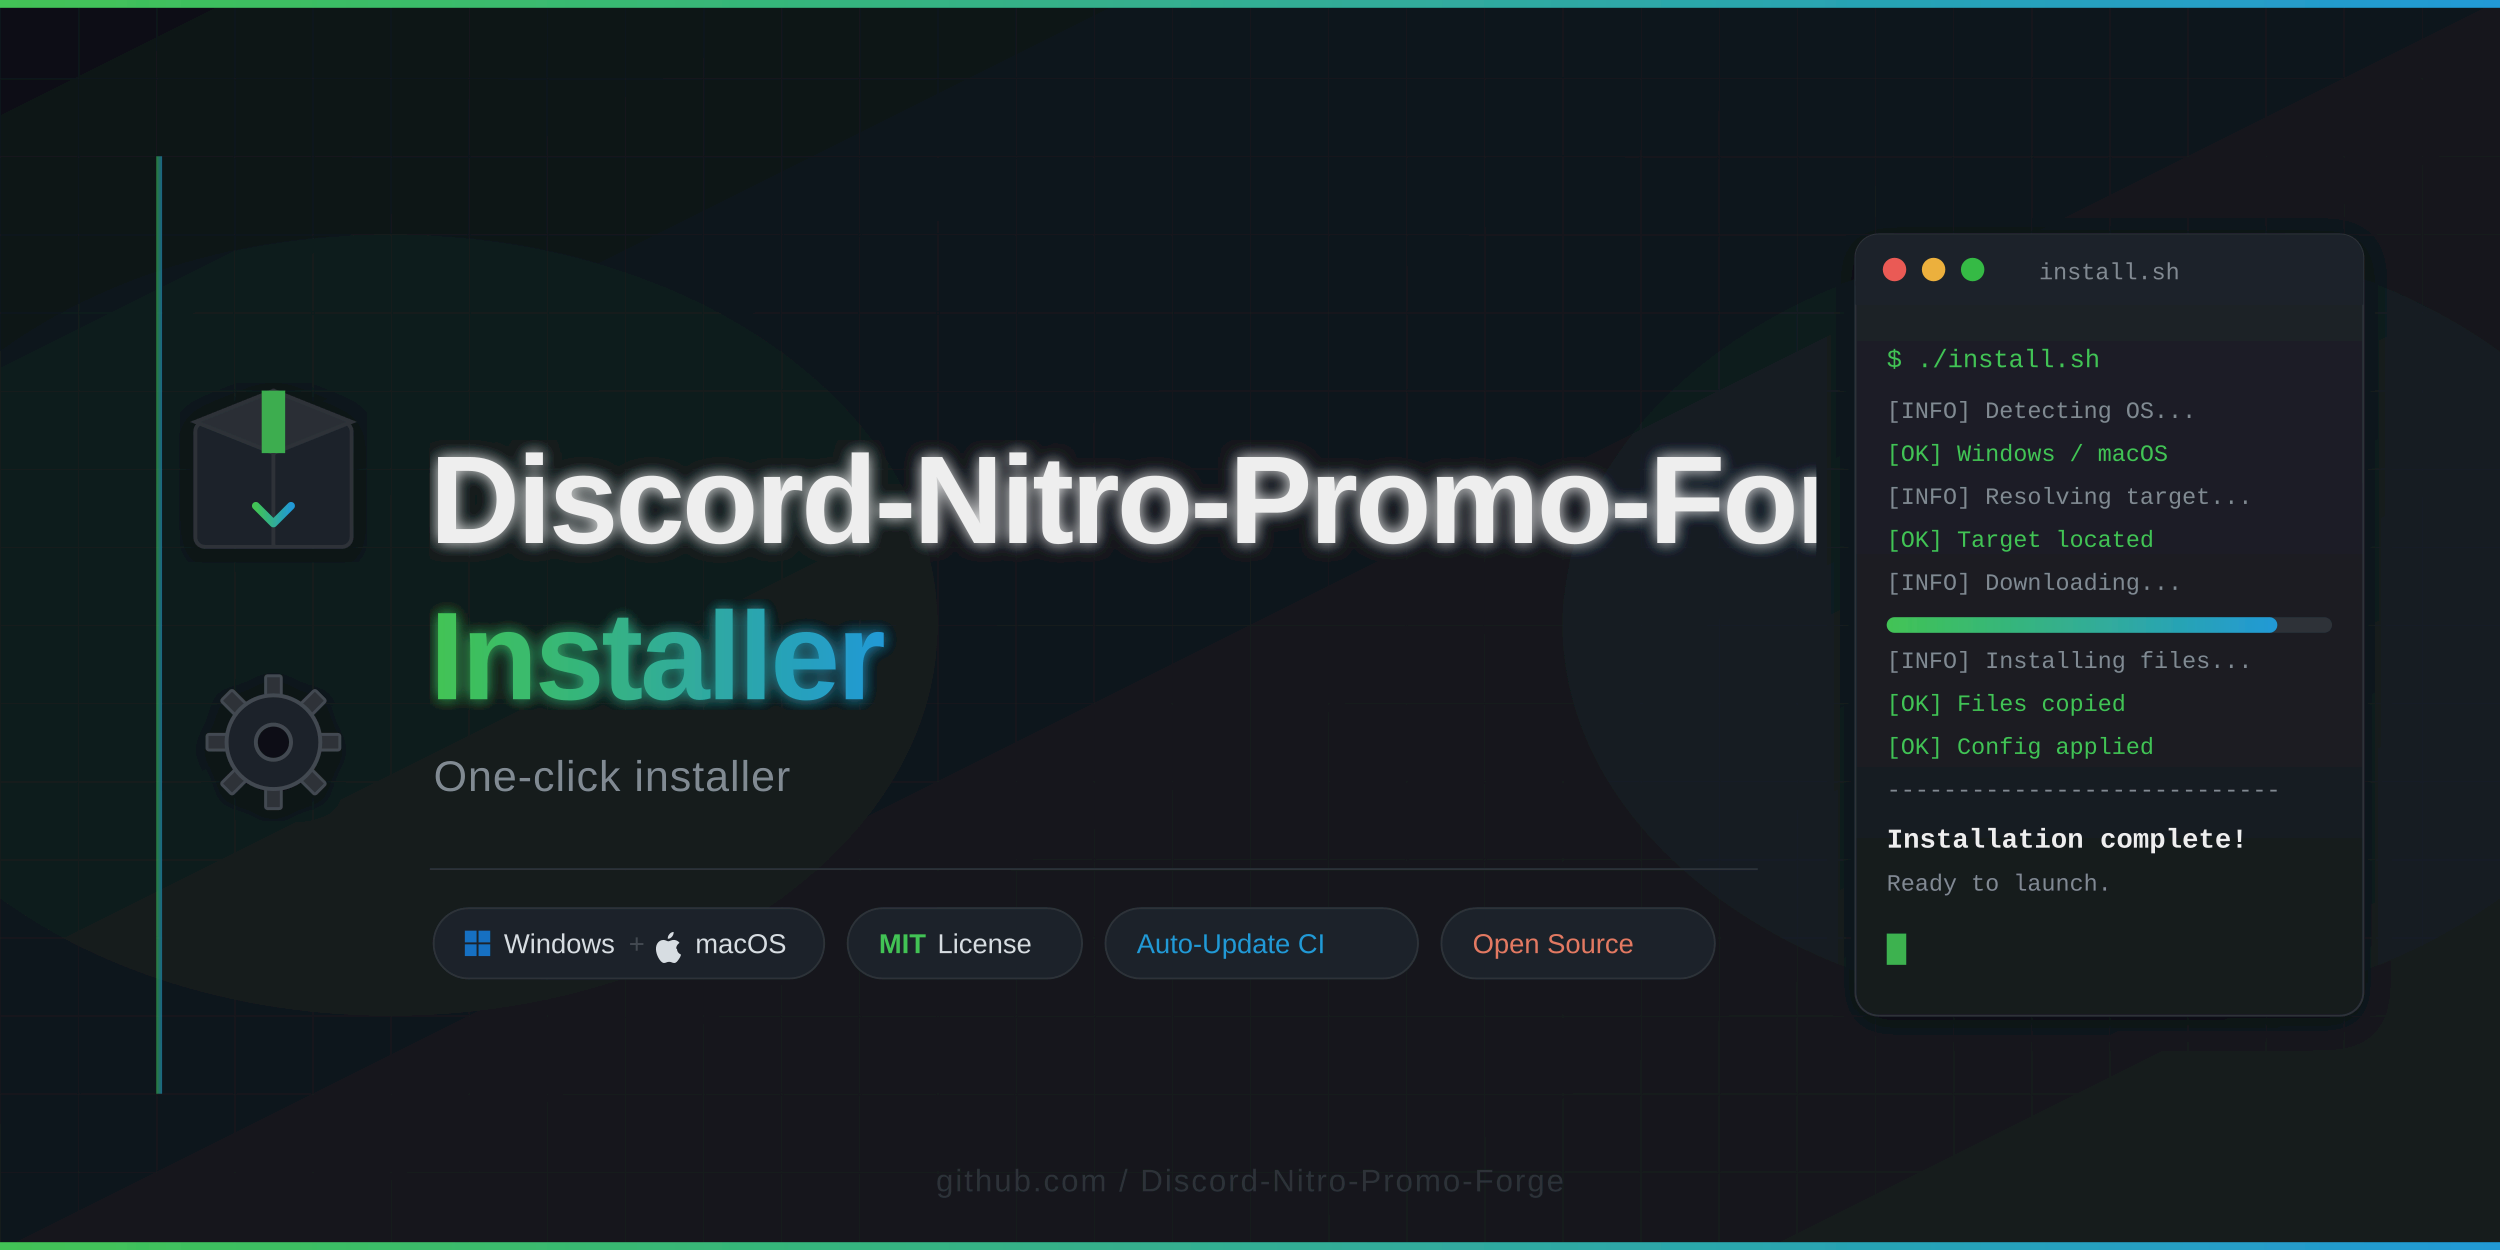
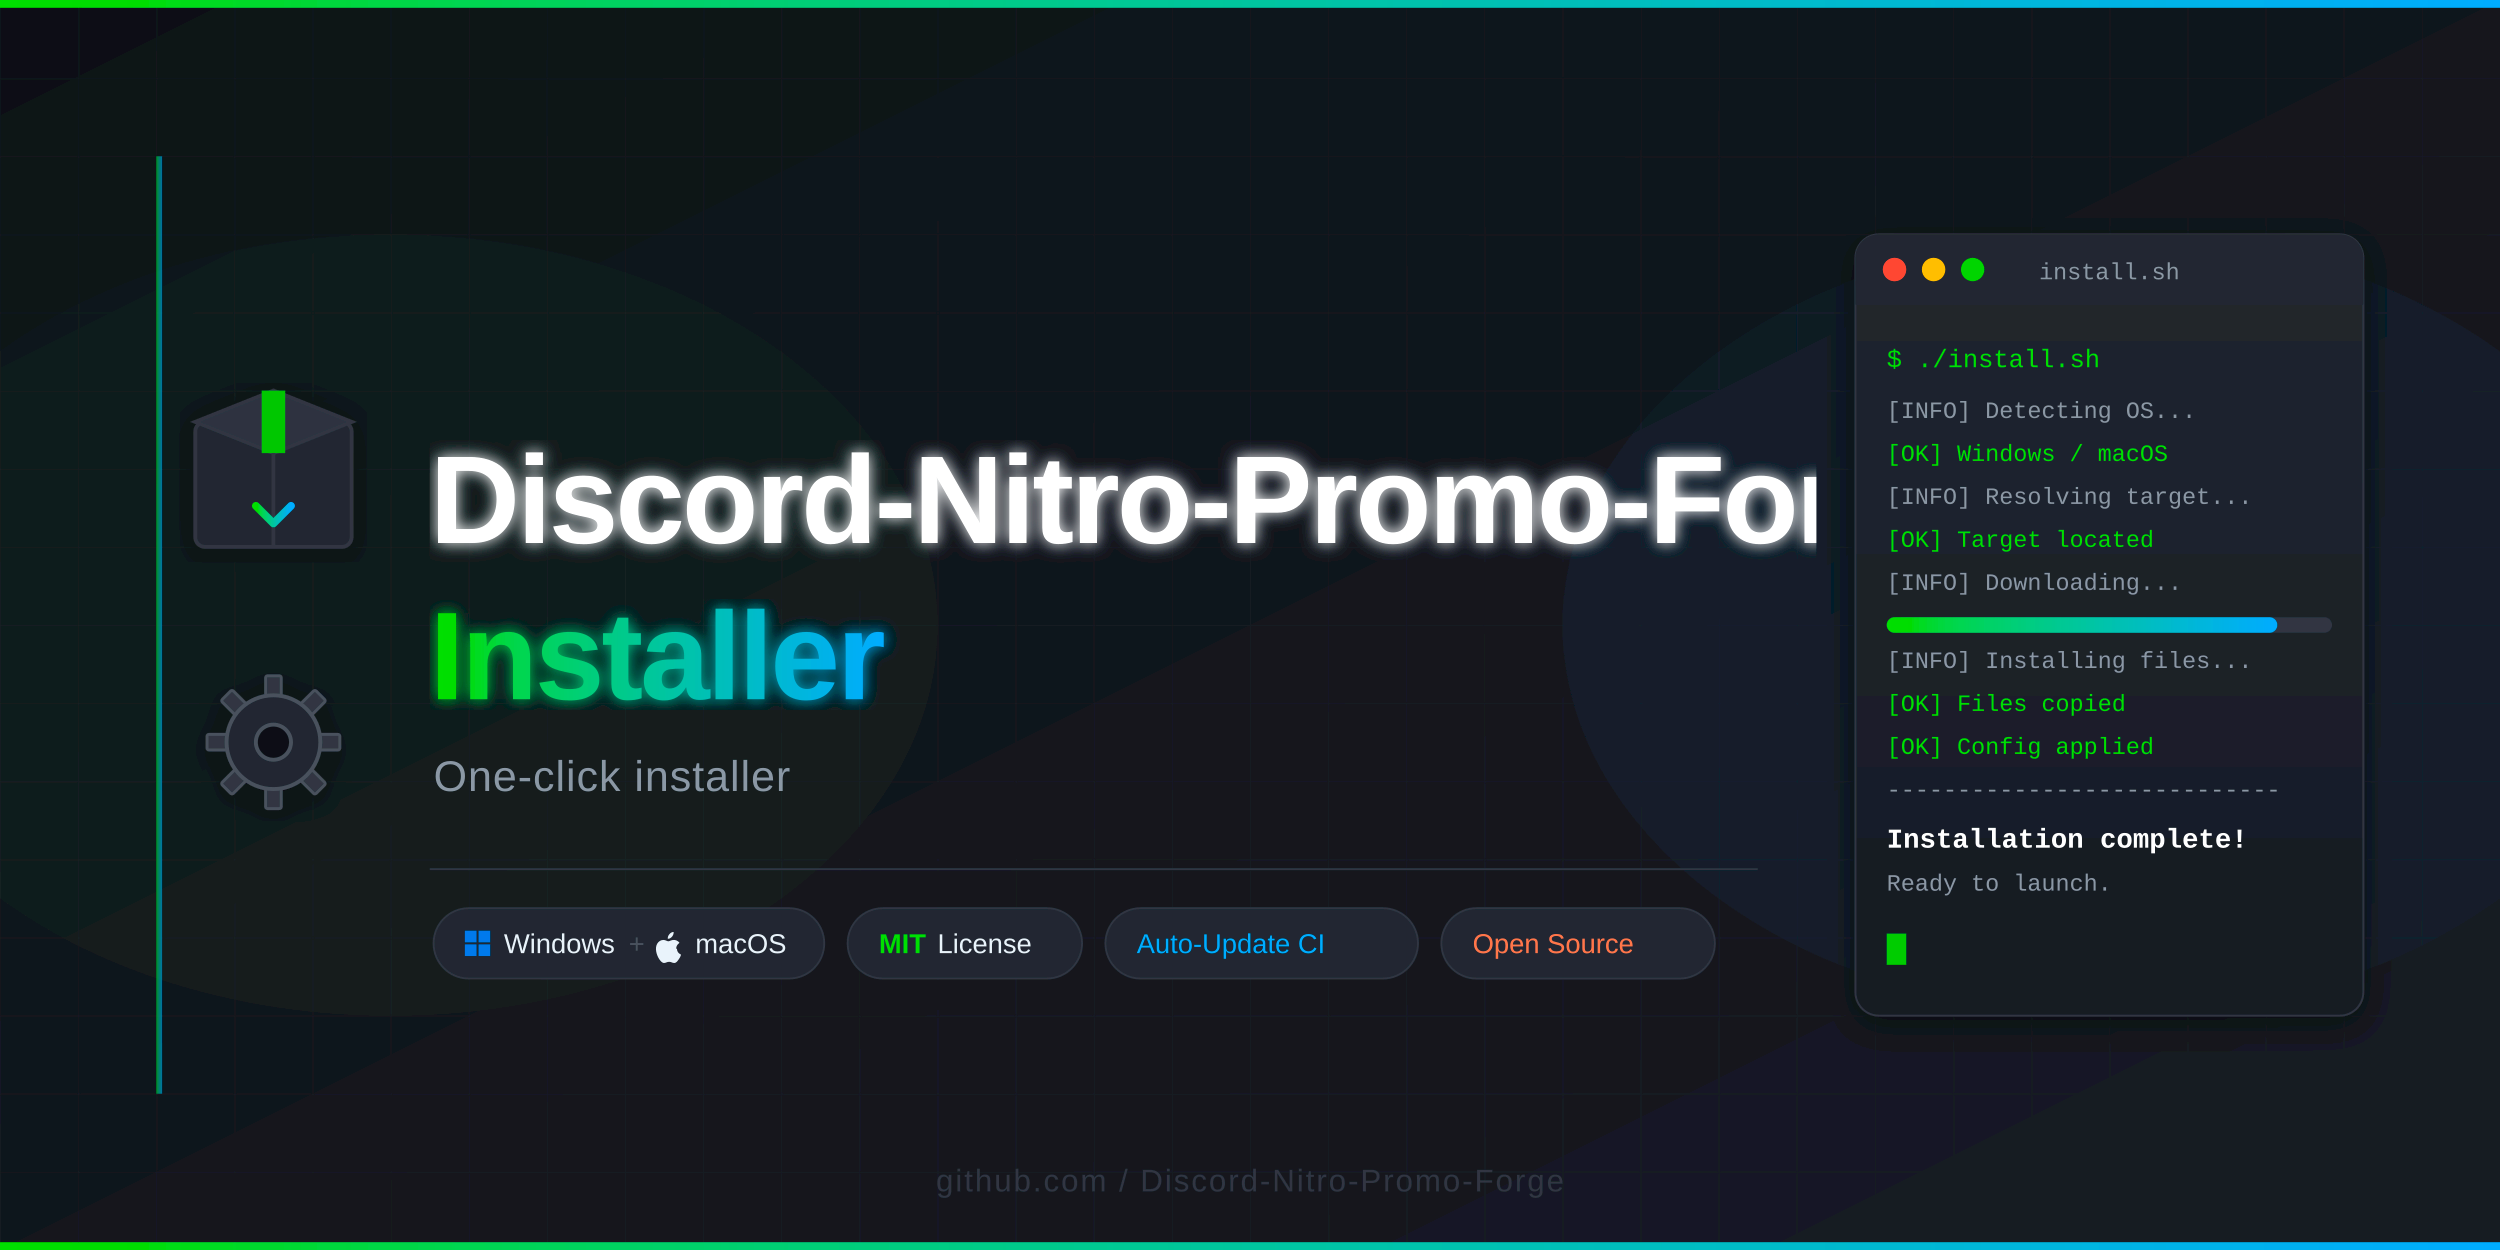
<svg xmlns="http://www.w3.org/2000/svg" viewBox="0 0 1280 640" width="1280" height="640">
  <defs>
    <linearGradient id="bgGrad" x1="0%" y1="0%" x2="100%" y2="100%">
      <stop offset="0%" style="stop-color:#0d1117;stop-opacity:1" />
      <stop offset="100%" style="stop-color:#161b22;stop-opacity:1" />
    </linearGradient>
    <linearGradient id="accentGrad" x1="0%" y1="0%" x2="100%" y2="0%">
      <stop offset="0%" style="stop-color:#39d353;stop-opacity:1" />
      <stop offset="100%" style="stop-color:#0ea5e9;stop-opacity:1" />
    </linearGradient>
    <linearGradient id="cardGrad" x1="0%" y1="0%" x2="0%" y2="100%">
      <stop offset="0%" style="stop-color:#21262d;stop-opacity:1" />
      <stop offset="100%" style="stop-color:#161b22;stop-opacity:1" />
    </linearGradient>
    <filter id="glow">
      <feGaussianBlur stdDeviation="4" result="coloredBlur" />
      <feMerge>
        <feMergeNode in="coloredBlur" />
        <feMergeNode in="SourceGraphic" />
      </feMerge>
    </filter>
    <filter id="shadow">
      <feDropShadow dx="0" dy="4" stdDeviation="8" flood-color="#000000" flood-opacity="0.5" />
    </filter>
    <filter id="tone" x="0%" y="0%" width="100%" height="100%">
-       <feColorMatrix type="saturate" values="0.95" />
-       <feColorMatrix type="matrix" values="   0.85 0 0 0 0   0 0.85 0 0 0   0 0 0.85 0 0   0 0 0 1 0" />
+       <feColorMatrix type="saturate" values="1.30" />
+       <feColorMatrix type="matrix" values="   1.05 0 0 0 0   0 1.05 0 0 0   0 0 1.05 0 0   0 0 0 1 0" />
    </filter>
    <clipPath id="titleClip">
      <rect x="220" y="200" width="710" height="100" />
    </clipPath>
    <clipPath id="installerClip">
      <rect x="220" y="295" width="710" height="100" />
    </clipPath>
    <clipPath id="subtitleClip">
      <rect x="220" y="380" width="710" height="55" />
    </clipPath>
  </defs>
  <g filter="url(#tone)">
    <rect width="1280" height="640" fill="url(#bgGrad)" />
    <pattern id="grid" width="40" height="40" patternUnits="userSpaceOnUse">
      <path d="M 40 0 L 0 0 0 40" fill="none" stroke="#21262d" stroke-width="0.5" />
    </pattern>
    <rect width="1280" height="640" fill="url(#grid)" opacity="0.4" />
    <ellipse cx="200" cy="320" rx="280" ry="200" fill="#39d353" opacity="0.04" />
    <ellipse cx="1080" cy="320" rx="280" ry="200" fill="#0ea5e9" opacity="0.04" />
    <rect x="0" y="0" width="1280" height="4" fill="url(#accentGrad)" />
    <rect x="0" y="636" width="1280" height="4" fill="url(#accentGrad)" />
    <rect x="80" y="80" width="3" height="480" fill="url(#accentGrad)" opacity="0.6" />
    <g transform="translate(100, 200)" filter="url(#shadow)">
      <rect x="0" y="16" width="80" height="64" fill="#21262d" stroke="#30363d" stroke-width="2" rx="5" />
      <polygon points="0,16 40,0 80,16 40,32" fill="#2d333b" stroke="#30363d" stroke-width="2" />
      <rect x="34" y="0" width="12" height="32" fill="#39d353" opacity="0.85" />
      <line x1="40" y1="32" x2="40" y2="80" stroke="#30363d" stroke-width="2" />
      <g transform="translate(40, 56)">
        <line x1="0" y1="-12" x2="0" y2="12" stroke="url(#accentGrad)" stroke-width="4" stroke-linecap="round" />
        <polyline points="-9,3 0,12 9,3" fill="none" stroke="url(#accentGrad)" stroke-width="4" stroke-linecap="round" stroke-linejoin="round" />
      </g>
    </g>
    <g transform="translate(140, 380)" filter="url(#shadow)">
      <g fill="#30363d" stroke="#484f58" stroke-width="1.5">
        <rect x="-4" y="-34" width="8" height="14" rx="1" />
        <rect x="-4" y="-34" width="8" height="14" rx="1" transform="rotate(45)" />
        <rect x="-4" y="-34" width="8" height="14" rx="1" transform="rotate(90)" />
        <rect x="-4" y="-34" width="8" height="14" rx="1" transform="rotate(135)" />
        <rect x="-4" y="-34" width="8" height="14" rx="1" transform="rotate(180)" />
        <rect x="-4" y="-34" width="8" height="14" rx="1" transform="rotate(225)" />
        <rect x="-4" y="-34" width="8" height="14" rx="1" transform="rotate(270)" />
        <rect x="-4" y="-34" width="8" height="14" rx="1" transform="rotate(315)" />
      </g>
      <circle cx="0" cy="0" r="24" fill="#21262d" stroke="#484f58" stroke-width="2" />
      <circle cx="0" cy="0" r="9" fill="#0d1117" stroke="#484f58" stroke-width="2" />
    </g>
    <g clip-path="url(#titleClip)">
      <text id="projectName" x="220" y="278" font-family="'Segoe UI', 'Helvetica Neue', Arial, sans-serif" font-size="64" font-weight="700" letter-spacing="-1.5" fill="#ffffff" filter="url(#glow)" textLength="710" lengthAdjust="spacingAndGlyphs">Discord-Nitro-Promo-Forge</text>
    </g>
    <g clip-path="url(#installerClip)">
      <text x="220" y="358" font-family="'Segoe UI', 'Helvetica Neue', Arial, sans-serif" font-size="64" font-weight="700" letter-spacing="-1.5" fill="url(#accentGrad)" filter="url(#glow)">Installer</text>
    </g>
    <g clip-path="url(#subtitleClip)">
      <text x="222" y="405" font-family="'Segoe UI', 'Helvetica Neue', Arial, sans-serif" font-size="22" font-weight="400" fill="#8b949e" letter-spacing="0.5">One-click installer</text>
    </g>
    <line x1="220" y1="445" x2="900" y2="445" stroke="#30363d" stroke-width="1" />
    <g transform="translate(222, 465)">
      <rect x="0" y="0" width="200" height="36" fill="#21262d" rx="18" stroke="#30363d" stroke-width="1" />
      <g transform="translate(16, 11.5)">
        <rect x="0" y="0" width="6" height="6" fill="#0078d4" />
        <rect x="7" y="0" width="6" height="6" fill="#0078d4" />
        <rect x="0" y="7" width="6" height="6" fill="#0078d4" />
        <rect x="7" y="7" width="6" height="6" fill="#0078d4" />
      </g>
      <text x="36" y="23" font-family="'Segoe UI', Arial, sans-serif" font-size="14" fill="#e6edf3" font-weight="500">Windows</text>
      <text x="104" y="23" text-anchor="middle" font-family="'Segoe UI', Arial, sans-serif" font-size="14" fill="#484f58" font-weight="400">+</text>
      <g transform="translate(112.6, 9.55)" fill="#e6edf3">
        <path d="M11.6 11.2c0-2 1.6-2.9 1.7-3-0.9-1.3-2.3-1.5-2.8-1.5-1.2-0.1-2.3 0.7-2.9 0.7-0.6 0-1.5-0.7-2.5-0.7-1.3 0-2.5 0.7-3.2 1.9-1.4 2.4-0.3 5.9 1 7.9 0.7 1 1.5 2 2.5 2 1 0 1.4-0.6 2.6-0.6 1.2 0 1.5 0.6 2.6 0.6 1.1 0 1.7-1 2.4-2 0.8-1.1 1.1-2.2 1.1-2.3-0.1 0-2.1-0.8-2.1-3z" />
        <path d="M9.5 5c0.5-0.6 0.9-1.5 0.8-2.4-0.8 0-1.7 0.5-2.2 1.2-0.5 0.5-0.9 1.5-0.8 2.3 0.9 0.1 1.7-0.5 2.2-1.1z" />
      </g>
      <text x="134" y="23" font-family="'Segoe UI', Arial, sans-serif" font-size="14" fill="#e6edf3" font-weight="500">macOS</text>
    </g>
    <g transform="translate(434, 465)">
      <rect x="0" y="0" width="120" height="36" fill="#21262d" rx="18" stroke="#30363d" stroke-width="1" />
      <text x="16" y="23" font-family="'Segoe UI', Arial, sans-serif" font-size="14" fill="#39d353" font-weight="600">MIT</text>
      <text x="46" y="23" font-family="'Segoe UI', Arial, sans-serif" font-size="14" fill="#e6edf3" font-weight="400">License</text>
    </g>
    <g transform="translate(566, 465)">
      <rect x="0" y="0" width="160" height="36" fill="#21262d" rx="18" stroke="#30363d" stroke-width="1" />
      <text x="16" y="23" font-family="'Segoe UI', Arial, sans-serif" font-size="14" fill="#0ea5e9" font-weight="500">Auto-Update CI</text>
    </g>
    <g transform="translate(738, 465)">
      <rect x="0" y="0" width="140" height="36" fill="#21262d" rx="18" stroke="#30363d" stroke-width="1" />
      <text x="16" y="23" font-family="'Segoe UI', Arial, sans-serif" font-size="14" fill="#f78166" font-weight="500">Open Source</text>
    </g>
    <g transform="translate(950, 120)" filter="url(#shadow)">
      <rect x="0" y="0" width="260" height="400" fill="url(#cardGrad)" rx="12" stroke="#30363d" stroke-width="1" />
      <rect x="0" y="0" width="260" height="36" fill="#21262d" rx="12" />
      <rect x="0" y="24" width="260" height="12" fill="#21262d" />
      <circle cx="20" cy="18" r="6" fill="#ff5f56" />
      <circle cx="40" cy="18" r="6" fill="#ffbd2e" />
      <circle cx="60" cy="18" r="6" fill="#27c93f" />
      <text x="130" y="23" text-anchor="middle" font-family="'Courier New', monospace" font-size="12" fill="#8b949e">install.sh</text>
      <text x="16" y="68" font-family="'Courier New', monospace" font-size="13" fill="#39d353">$ ./install.sh</text>
      <text x="16" y="94" font-family="'Courier New', monospace" font-size="12" fill="#8b949e">[INFO] Detecting OS...</text>
      <text x="16" y="116" font-family="'Courier New', monospace" font-size="12" fill="#39d353">[OK]   Windows / macOS</text>
      <text x="16" y="138" font-family="'Courier New', monospace" font-size="12" fill="#8b949e">[INFO] Resolving target...</text>
      <text x="16" y="160" font-family="'Courier New', monospace" font-size="12" fill="#39d353">[OK]   Target located</text>
      <text x="16" y="182" font-family="'Courier New', monospace" font-size="12" fill="#8b949e">[INFO] Downloading...</text>
      <rect x="16" y="196" width="228" height="8" fill="#30363d" rx="4" />
      <rect x="16" y="196" width="200" height="8" fill="url(#accentGrad)" rx="4" />
      <text x="16" y="222" font-family="'Courier New', monospace" font-size="12" fill="#8b949e">[INFO] Installing files...</text>
      <text x="16" y="244" font-family="'Courier New', monospace" font-size="12" fill="#39d353">[OK]   Files copied</text>
      <text x="16" y="266" font-family="'Courier New', monospace" font-size="12" fill="#39d353">[OK]   Config applied</text>
      <text x="16" y="288" font-family="'Courier New', monospace" font-size="12" fill="#8b949e">----------------------------</text>
      <text x="16" y="314" font-family="'Courier New', monospace" font-size="14" fill="#ffffff" font-weight="bold">Installation complete!</text>
      <text x="16" y="336" font-family="'Courier New', monospace" font-size="12" fill="#8b949e">Ready to launch.</text>
      <rect x="16" y="358" width="10" height="16" fill="#39d353" opacity="0.9">
        <animate attributeName="opacity" values="0.9;0;0.9" dur="1.2s" repeatCount="indefinite" />
      </rect>
    </g>
    <text x="640" y="610" text-anchor="middle" font-family="'Segoe UI', Arial, sans-serif" font-size="16" fill="#30363d" letter-spacing="1">github.com / Discord-Nitro-Promo-Forge</text>
  </g>
</svg>
